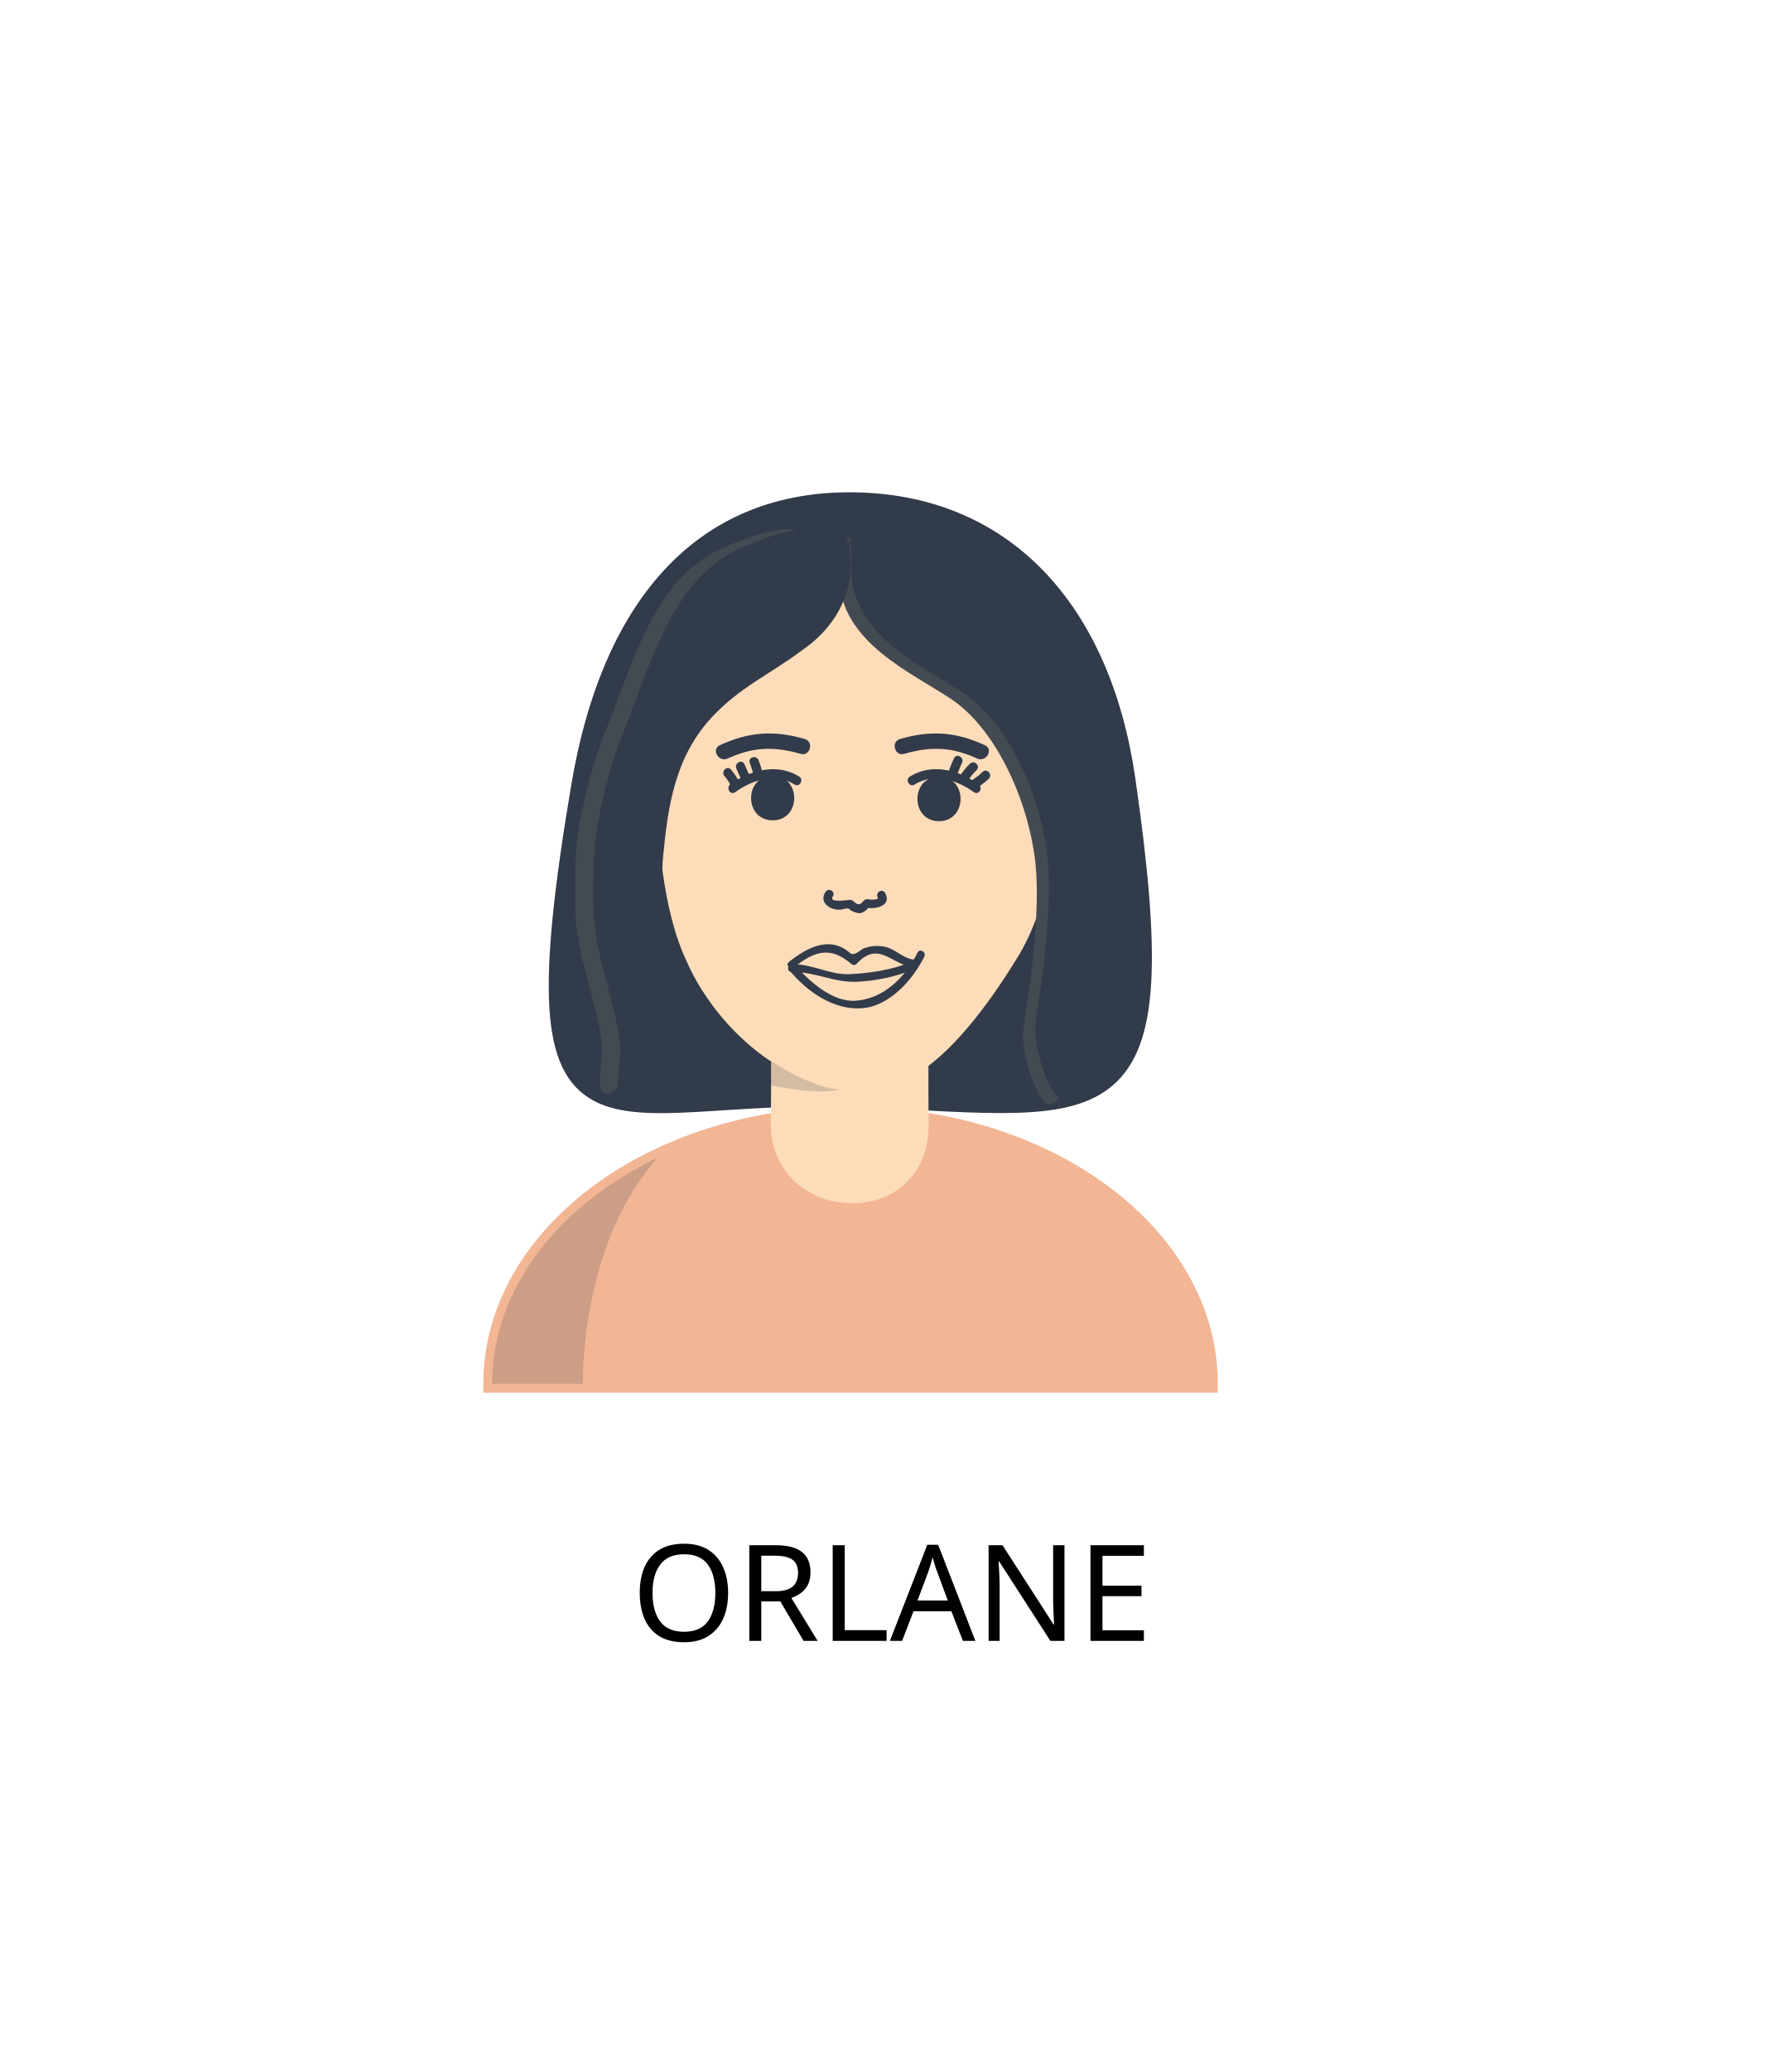
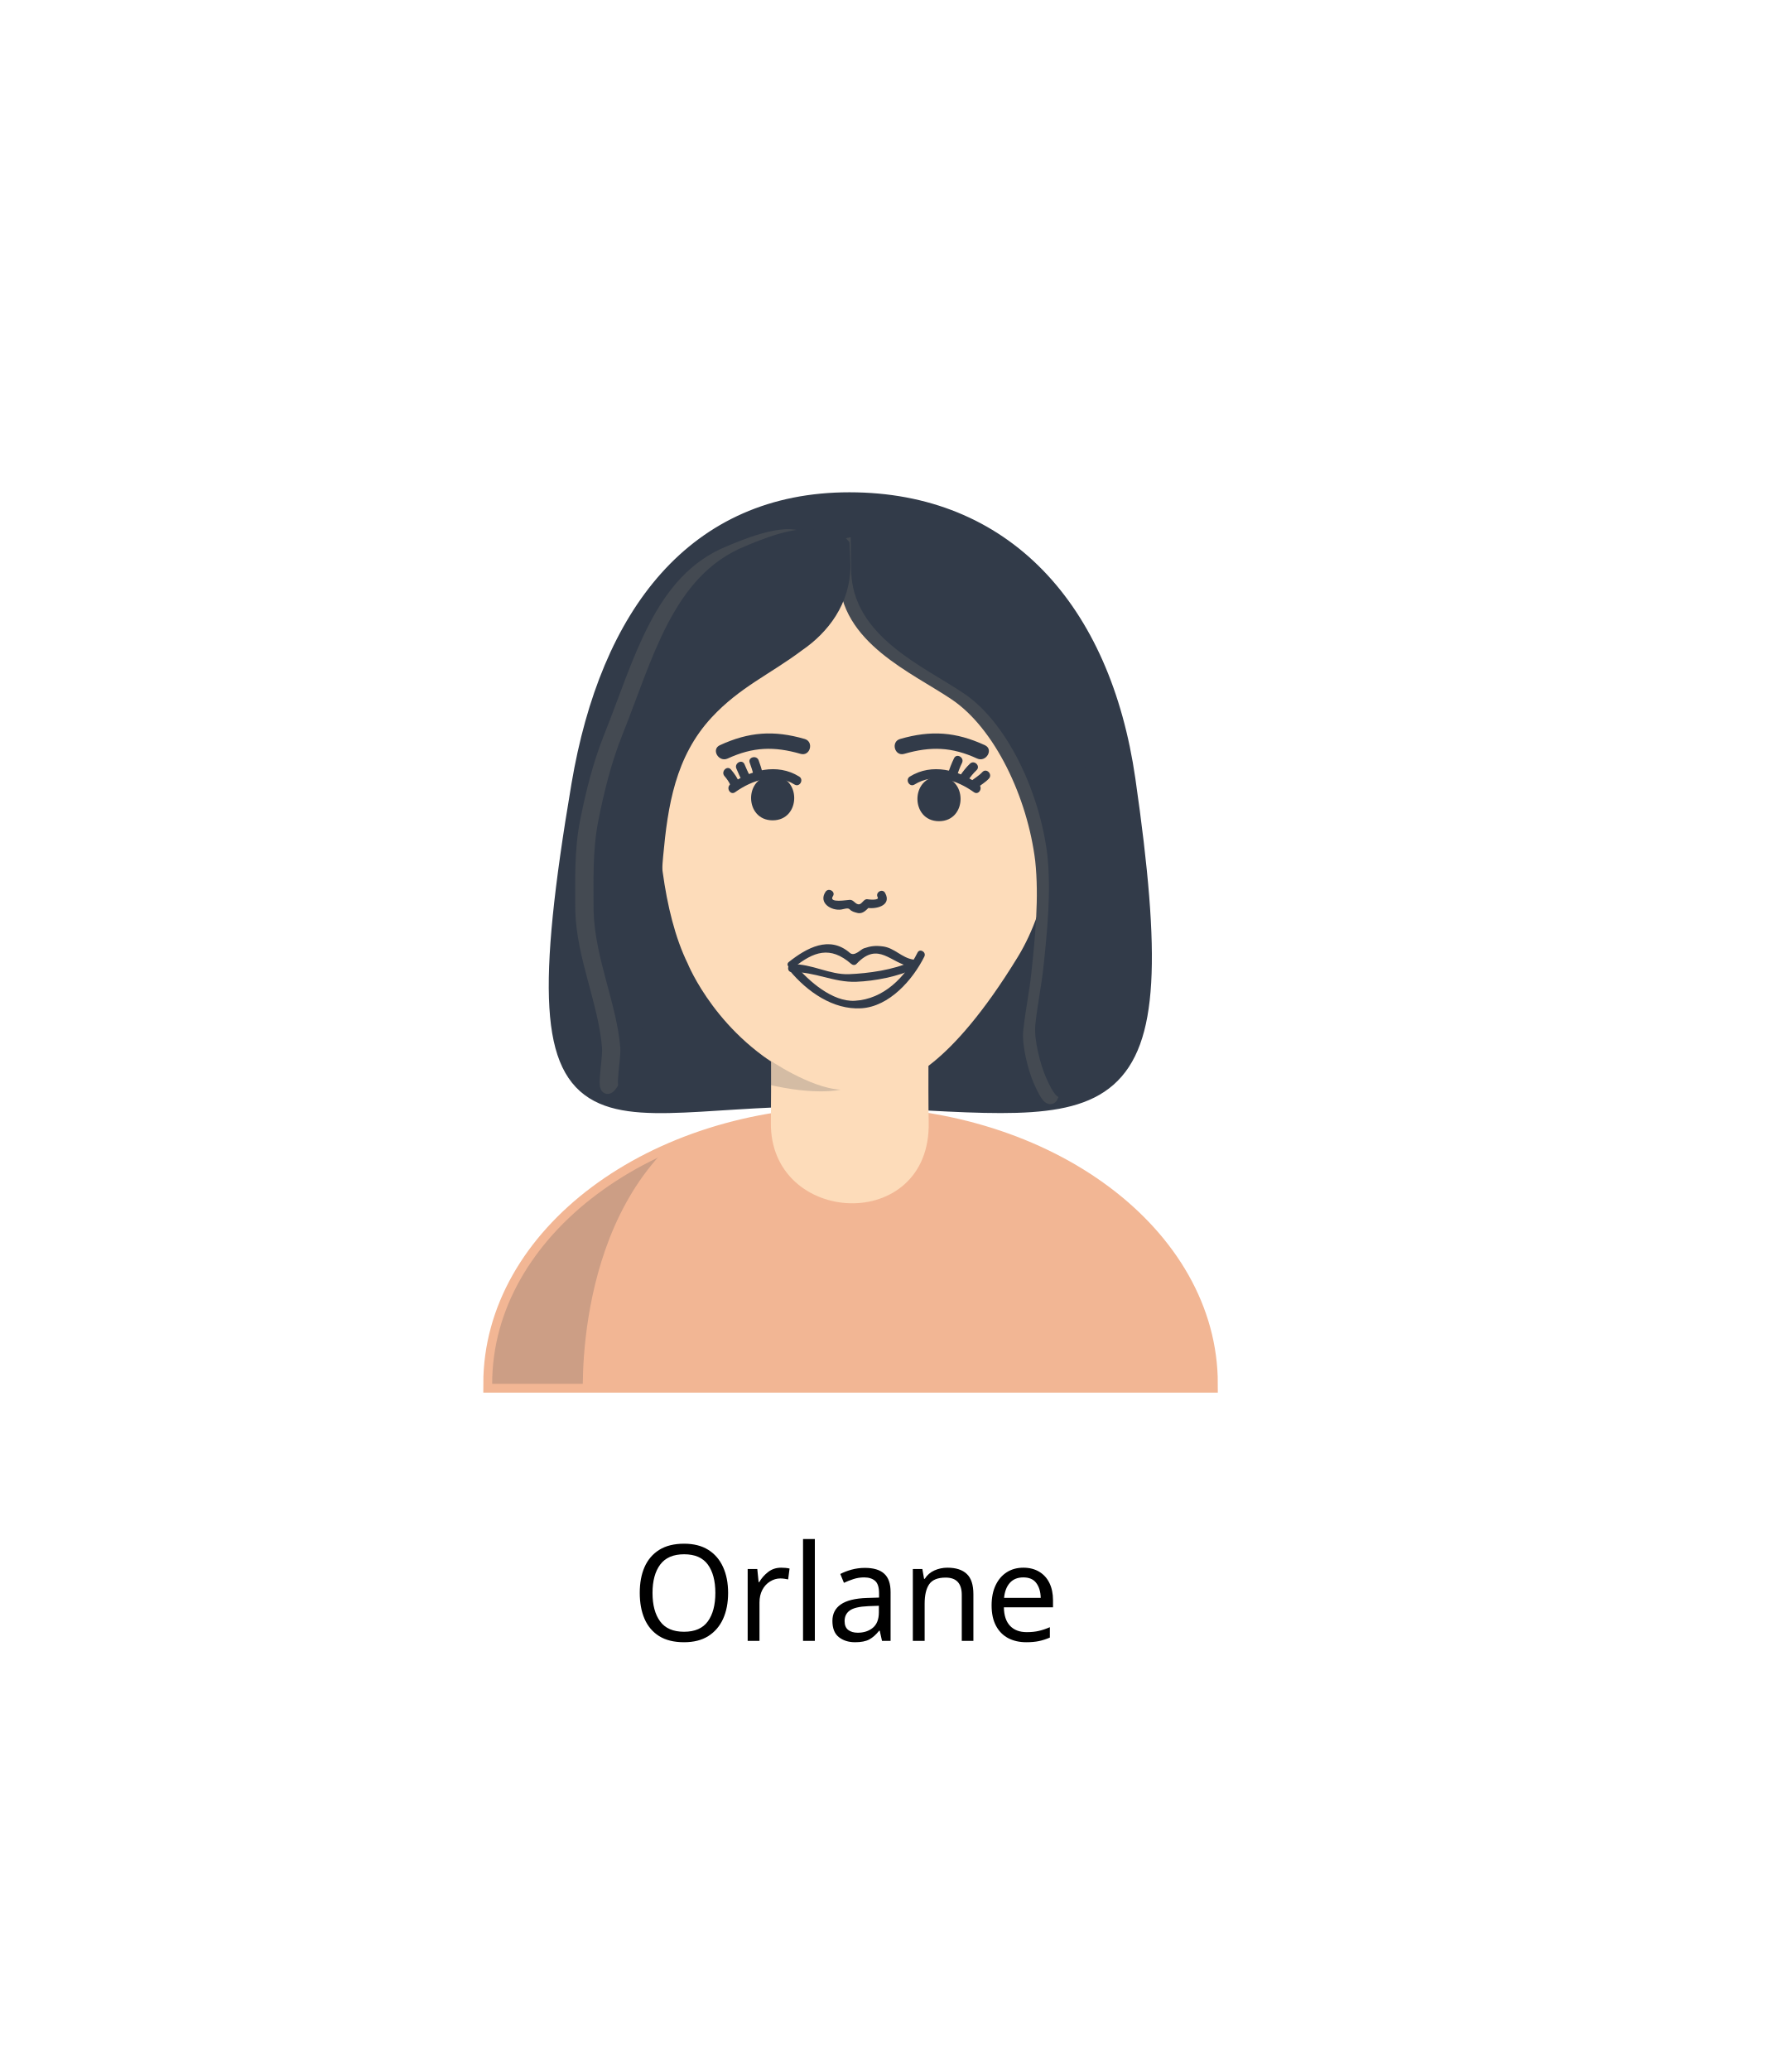
<svg xmlns="http://www.w3.org/2000/svg" xmlns:xlink="http://www.w3.org/1999/xlink" version="1.1" id="Calque_1" x="0px" y="0px" width="293.976px" height="339.759px" viewBox="0 0 293.976 339.759" enable-background="new 0 0 293.976 339.759" xml:space="preserve">
  <polygon fill="none" points="370.124,307.639 105.064,307.639 103.064,253.422 368.124,253.422 " />
-   <text transform="matrix(1 0 0 1 103.6506 269.3284)" font-family="'BloggerSans-Medium'" font-size="22">ORLANE</text>
+   <text transform="matrix(1 0 0 1 103.6506 269.3284)" font-family="'BloggerSans-Medium'" font-size="22">Orlane</text>
  <path fill="#323B49" stroke="#323B49" stroke-width="3.271" stroke-miterlimit="10" d="M184.711,128.015  c8.482,58.849-2.295,53.942-42.976,52.089c-42.645-1.942-57.834,16.763-46.33-51.22c4.736-27.984,18.865-46.447,44.003-46.447  S180.675,100.01,184.711,128.015z" />
  <path fill="#F2B694" stroke="#F2B694" stroke-width="2.915" stroke-miterlimit="10" d="M139.59,183.109  c-32.483,0-58.816,19.708-58.816,44.019h117.632C198.406,202.817,172.073,183.109,139.59,183.109z" />
  <path fill="#FDDCBA" stroke="#FDDCBA" stroke-miterlimit="10" d="M151.913,184.21c0.382,17.692-25.157,16.411-24.899,0  c0.073-4.62,0-20.104,0-20.104h24.899C151.913,164.106,151.806,179.256,151.913,184.21z" />
  <path fill="#FDDCBA" stroke="#FDDCBA" stroke-miterlimit="10" d="M172.001,109.834c-6.419-11.747-9.595-18.706-31.507-19.365  c-22.203-0.668-23.093,3.321-30.833,16.444c-0.393,0.666-4.498,34.408,3.657,51.032c0,0,4.809,11.989,17.722,18.318  c7.375,3.614,11.145,2.974,16.13,0.928c0.792-0.325,7.995-1.66,19.45-20.398C176.786,140.167,172.348,110.47,172.001,109.834z" />
  <g>
    <g>
      <path fill="#323B49" d="M131.156,127.458c-3.63-2.254-7.991-1.079-11.278,1.262c-0.789,0.562-0.033,1.877,0.765,1.308    c2.841-2.023,6.559-3.241,9.748-1.262C131.224,129.283,131.984,127.972,131.156,127.458L131.156,127.458z" />
    </g>
  </g>
  <g>
    <g>
      <path fill="#323B49" d="M150.09,128.766c3.189-1.98,6.907-0.762,9.748,1.262c0.798,0.568,1.553-0.747,0.765-1.308    c-3.286-2.34-7.647-3.515-11.278-1.262C148.497,127.972,149.257,129.283,150.09,128.766L150.09,128.766z" />
    </g>
  </g>
  <g>
    <g>
      <path fill="#323B49" d="M126.805,134.645c4.719,0,4.719-7.318,0-7.318S122.085,134.645,126.805,134.645L126.805,134.645z" />
    </g>
  </g>
  <g>
    <g>
      <path fill="#323B49" d="M154.105,134.786c4.719,0,4.719-7.318,0-7.318S149.386,134.786,154.105,134.786L154.105,134.786z" />
    </g>
  </g>
  <g>
    <g>
      <path fill="#323B49" d="M125.146,126.883c-0.165-0.713-0.389-1.406-0.643-2.091c-0.337-0.908-1.802-0.515-1.461,0.403    c0.254,0.685,0.479,1.378,0.643,2.091C123.905,128.238,125.366,127.834,125.146,126.883L125.146,126.883z" />
    </g>
  </g>
  <g>
    <g>
      <path fill="#323B49" d="M123.059,127.265c-0.385-0.573-0.588-1.232-0.885-1.85c-0.423-0.88-1.73-0.111-1.308,0.765    c0.297,0.618,0.499,1.277,0.885,1.85C122.293,128.836,123.606,128.079,123.059,127.265L123.059,127.265z" />
    </g>
  </g>
  <g>
    <g>
      <path fill="#323B49" d="M121.366,128.572c-0.309-0.859-0.815-1.573-1.401-2.265c-0.633-0.746-1.699,0.331-1.071,1.071    c0.408,0.481,0.796,0.997,1.012,1.596C120.233,129.887,121.697,129.494,121.366,128.572L121.366,128.572z" />
    </g>
  </g>
  <g>
    <g>
      <path fill="#323B49" d="M161.222,126.724c-0.57,0.621-1.327,1.029-1.968,1.571c-0.747,0.631,0.33,1.698,1.071,1.071    c0.643-0.543,1.394-0.945,1.968-1.571C162.953,127.077,161.884,126.003,161.222,126.724L161.222,126.724z" />
    </g>
  </g>
  <g>
    <g>
      <path fill="#323B49" d="M159.193,125.342c-0.63,0.596-1.16,1.286-1.652,1.999c-0.556,0.807,0.758,1.564,1.308,0.765    c0.42-0.609,0.876-1.182,1.415-1.692C160.975,125.74,159.901,124.67,159.193,125.342L159.193,125.342z" />
    </g>
  </g>
  <g>
    <g>
      <path fill="#323B49" d="M156.576,124.45c-0.422,0.861-0.762,1.757-1.042,2.674c-0.286,0.937,1.177,1.335,1.461,0.403    c0.242-0.793,0.524-1.568,0.889-2.312C158.313,124.341,157.007,123.573,156.576,124.45L156.576,124.45z" />
    </g>
  </g>
  <g>
    <g>
      <path fill="#323B49" d="M132.062,121.292c-5.062-1.467-9.147-1.174-13.917,1.02c-1.483,0.682-0.195,2.865,1.279,2.187    c4.133-1.901,7.592-2.032,11.965-0.765C132.962,124.191,133.628,121.746,132.062,121.292L132.062,121.292z" />
    </g>
  </g>
  <g>
    <g>
      <path fill="#323B49" d="M148.394,123.735c4.373-1.267,7.832-1.136,11.965,0.765c1.473,0.678,2.761-1.505,1.279-2.187    c-4.77-2.194-8.855-2.487-13.917-1.02C146.155,121.746,146.822,124.191,148.394,123.735L148.394,123.735z" />
    </g>
  </g>
  <g>
    <g>
      <path fill="#323B49" d="M150.579,156.356c-2.005,4.026-5.543,7.63-10.278,7.905c-3.662,0.212-7.573-3.221-9.745-5.817    c-0.537-0.641-1.448,0.28-0.916,0.916c2.844,3.399,7.077,6.404,11.683,6.137c4.631-0.268,8.479-4.681,10.375-8.487    C152.069,156.264,150.951,155.608,150.579,156.356L150.579,156.356z" />
    </g>
  </g>
  <g>
    <g>
      <path fill="#323B49" d="M149.888,157.501c-1.908-0.29-3.07-1.91-4.979-2.159c-1.225-0.16-2.001-0.076-3.141,0.317    c-0.534,0.184-1.537,1.403-2.305,0.733c-3.339-2.908-7.112-0.786-10.004,1.504c-0.616,0.488,0.253,1.344,0.862,0.862    c3.211-2.543,5.898-3.579,9.378-0.548c0.245,0.213,0.622,0.254,0.862,0c3.621-3.836,5.581-0.053,9.004,0.467    C150.332,158.793,150.663,157.619,149.888,157.501L149.888,157.501z" />
    </g>
  </g>
  <path fill="#444A52" stroke="#444A52" stroke-width="2.119" stroke-miterlimit="10" d="M138.765,94.415  c0,10.302,11.432,15.057,18.044,19.526c7.373,4.983,12.846,16.593,14.143,27.277c0.649,6.105,0,12.592-0.649,18.697  c-0.324,3.053-0.973,6.105-1.297,9.158c-0.324,2.289,0.814,6.455,1.614,8.281c2.542,5.799,2.15,1.281,2.277-1.413  c0.134-2.843,0.345-5.584,1.642-8.637c4.865-14.499,5.883-33.761,0.694-47.116c-4.865-12.973-9.847-24.49-23.308-28.783  c-1.825-0.582-11.285-3.317-13.231-1.791L138.765,94.415z" />
  <path fill="#444A52" stroke="#444A52" stroke-width="2.119" stroke-miterlimit="10" d="M135.516,92.774  c0,5.942-3.497,10.363-7.51,13.105c-5.159,3.885-10.231,6.031-14.976,11.142c-6.26,6.744-7.486,15.173-8.25,23.4  c-0.573,5.942,0.156,11.109-0.608,17.051c-0.573,6.171,0.052,14.169-3.196,19.426c-2.675,4.799-0.927-2.474-1.118-4.988  c-0.573-7.313-4.193-14.895-4.384-22.436c0-5.028-0.185-9.827,0.771-14.626c0.955-4.799,2.105-9.37,3.825-13.712  c4.968-12.341,8.208-25.945,19.672-30.516c2.675-1.143,8.141-3.361,11.169-2.517c1.116,0.311,3.483,0.124,4.439,1.266  C135.349,89.597,135.516,92.774,135.516,92.774z" />
  <g>
    <g>
      <path fill="#323B49" d="M135.477,146.388c-1.196,1.807,0.939,3.14,2.594,2.897c0.346-0.051,1.085-0.334,1.36-0.045    c0.362,0.38,0.768,0.473,1.264,0.602c0.916,0.238,1.512-0.516,2.055-1.059c-0.228,0.06-0.456,0.121-0.685,0.181    c1.566,0.369,4.376-0.277,3.193-2.404c-0.441-0.793-1.657-0.084-1.215,0.71c0.297,0.533-1.367,0.393-1.604,0.337    c-0.753-0.177-0.962,0.984-1.649,0.806c-0.512-0.133-0.728-0.717-1.305-0.717c-0.408,0-3.585,0.598-2.794-0.597    C137.194,146.339,135.975,145.635,135.477,146.388L135.477,146.388z" />
    </g>
  </g>
  <g>
    <g>
      <path fill="#323B49" d="M129.964,159.556c3.716-0.098,6.874,1.732,10.57,1.587c3.053-0.119,6.889-0.858,9.686-2.205    c0.752-0.362,0.095-1.479-0.654-1.118c-2.827,1.362-7.077,1.952-10.235,2.076c-3.168,0.124-6.079-1.721-9.367-1.634    C129.13,158.283,129.128,159.578,129.964,159.556L129.964,159.556z" />
    </g>
  </g>
  <path fill="#323B49" stroke="#323B49" stroke-width="2.119" stroke-miterlimit="10" d="M138.516,92.774  c0,5.942-3.497,10.363-7.51,13.105c-5.159,3.885-10.231,6.031-14.976,11.142c-6.26,6.744-7.486,15.173-8.25,23.4  c-0.573,5.942,0.156,11.109-0.608,17.051c-0.573,6.171,0.052,14.169-3.196,19.426c-2.675,4.799-0.927-2.474-1.118-4.988  c-0.573-7.313-4.193-14.895-4.384-22.436c0-5.028-0.185-9.827,0.771-14.626c0.955-4.799,2.105-9.37,3.825-13.712  c4.968-12.341,8.208-25.945,19.672-30.516c2.675-1.143,8.141-3.361,11.169-2.517c1.116,0.311,3.483,0.124,4.439,1.266  C138.349,89.597,138.516,92.774,138.516,92.774z" />
  <path fill="#323B49" stroke="#323B49" stroke-width="2.146" stroke-miterlimit="10" d="M140.765,93.415  c0,10.302,11.432,15.057,18.044,19.526c7.373,4.983,12.846,16.593,14.143,27.277c0.649,6.105,0,12.592-0.649,18.697  c-0.324,3.053-0.973,6.105-1.297,9.158c-0.324,2.289,0.814,6.455,1.614,8.281c2.542,5.799,2.15,1.281,2.277-1.413  c0.134-2.843,0.345-5.584,1.642-8.637c4.865-14.499,5.883-33.761,0.694-47.116c-4.865-12.973-9.847-24.49-23.308-28.783  c-1.825-0.582-11.285-3.317-13.231-1.791L140.765,93.415z" />
  <g>
    <g>
      <defs>
        <path id="SVGID_1_" d="M139.59,183.109c-32.483,0-58.816,19.708-58.816,44.019h117.632     C198.406,202.817,172.073,183.109,139.59,183.109z" />
      </defs>
      <clipPath id="SVGID_2_">
        <use xlink:href="#SVGID_1_" overflow="visible" />
      </clipPath>
      <path opacity="0.2" clip-path="url(#SVGID_2_)" fill="#323B49" stroke="#323B49" stroke-width="2.915" stroke-miterlimit="10" enable-background="new    " d="    M94.25,230.375c0,0-2.25-32.282,19.25-47.266c0,0-32.25,17.141-33.625,18.266s-5.5,12.875-5,15.125s2.25,17.5,3,17.5    S94.25,230.375,94.25,230.375z" />
    </g>
  </g>
  <path opacity="0.2" fill="#323B49" enable-background="new    " d="M126.024,173.81c0,0,6.847,4.767,11.901,5.041  c0,0-3.901,1.024-11.901-0.851V173.81z" />
</svg>
